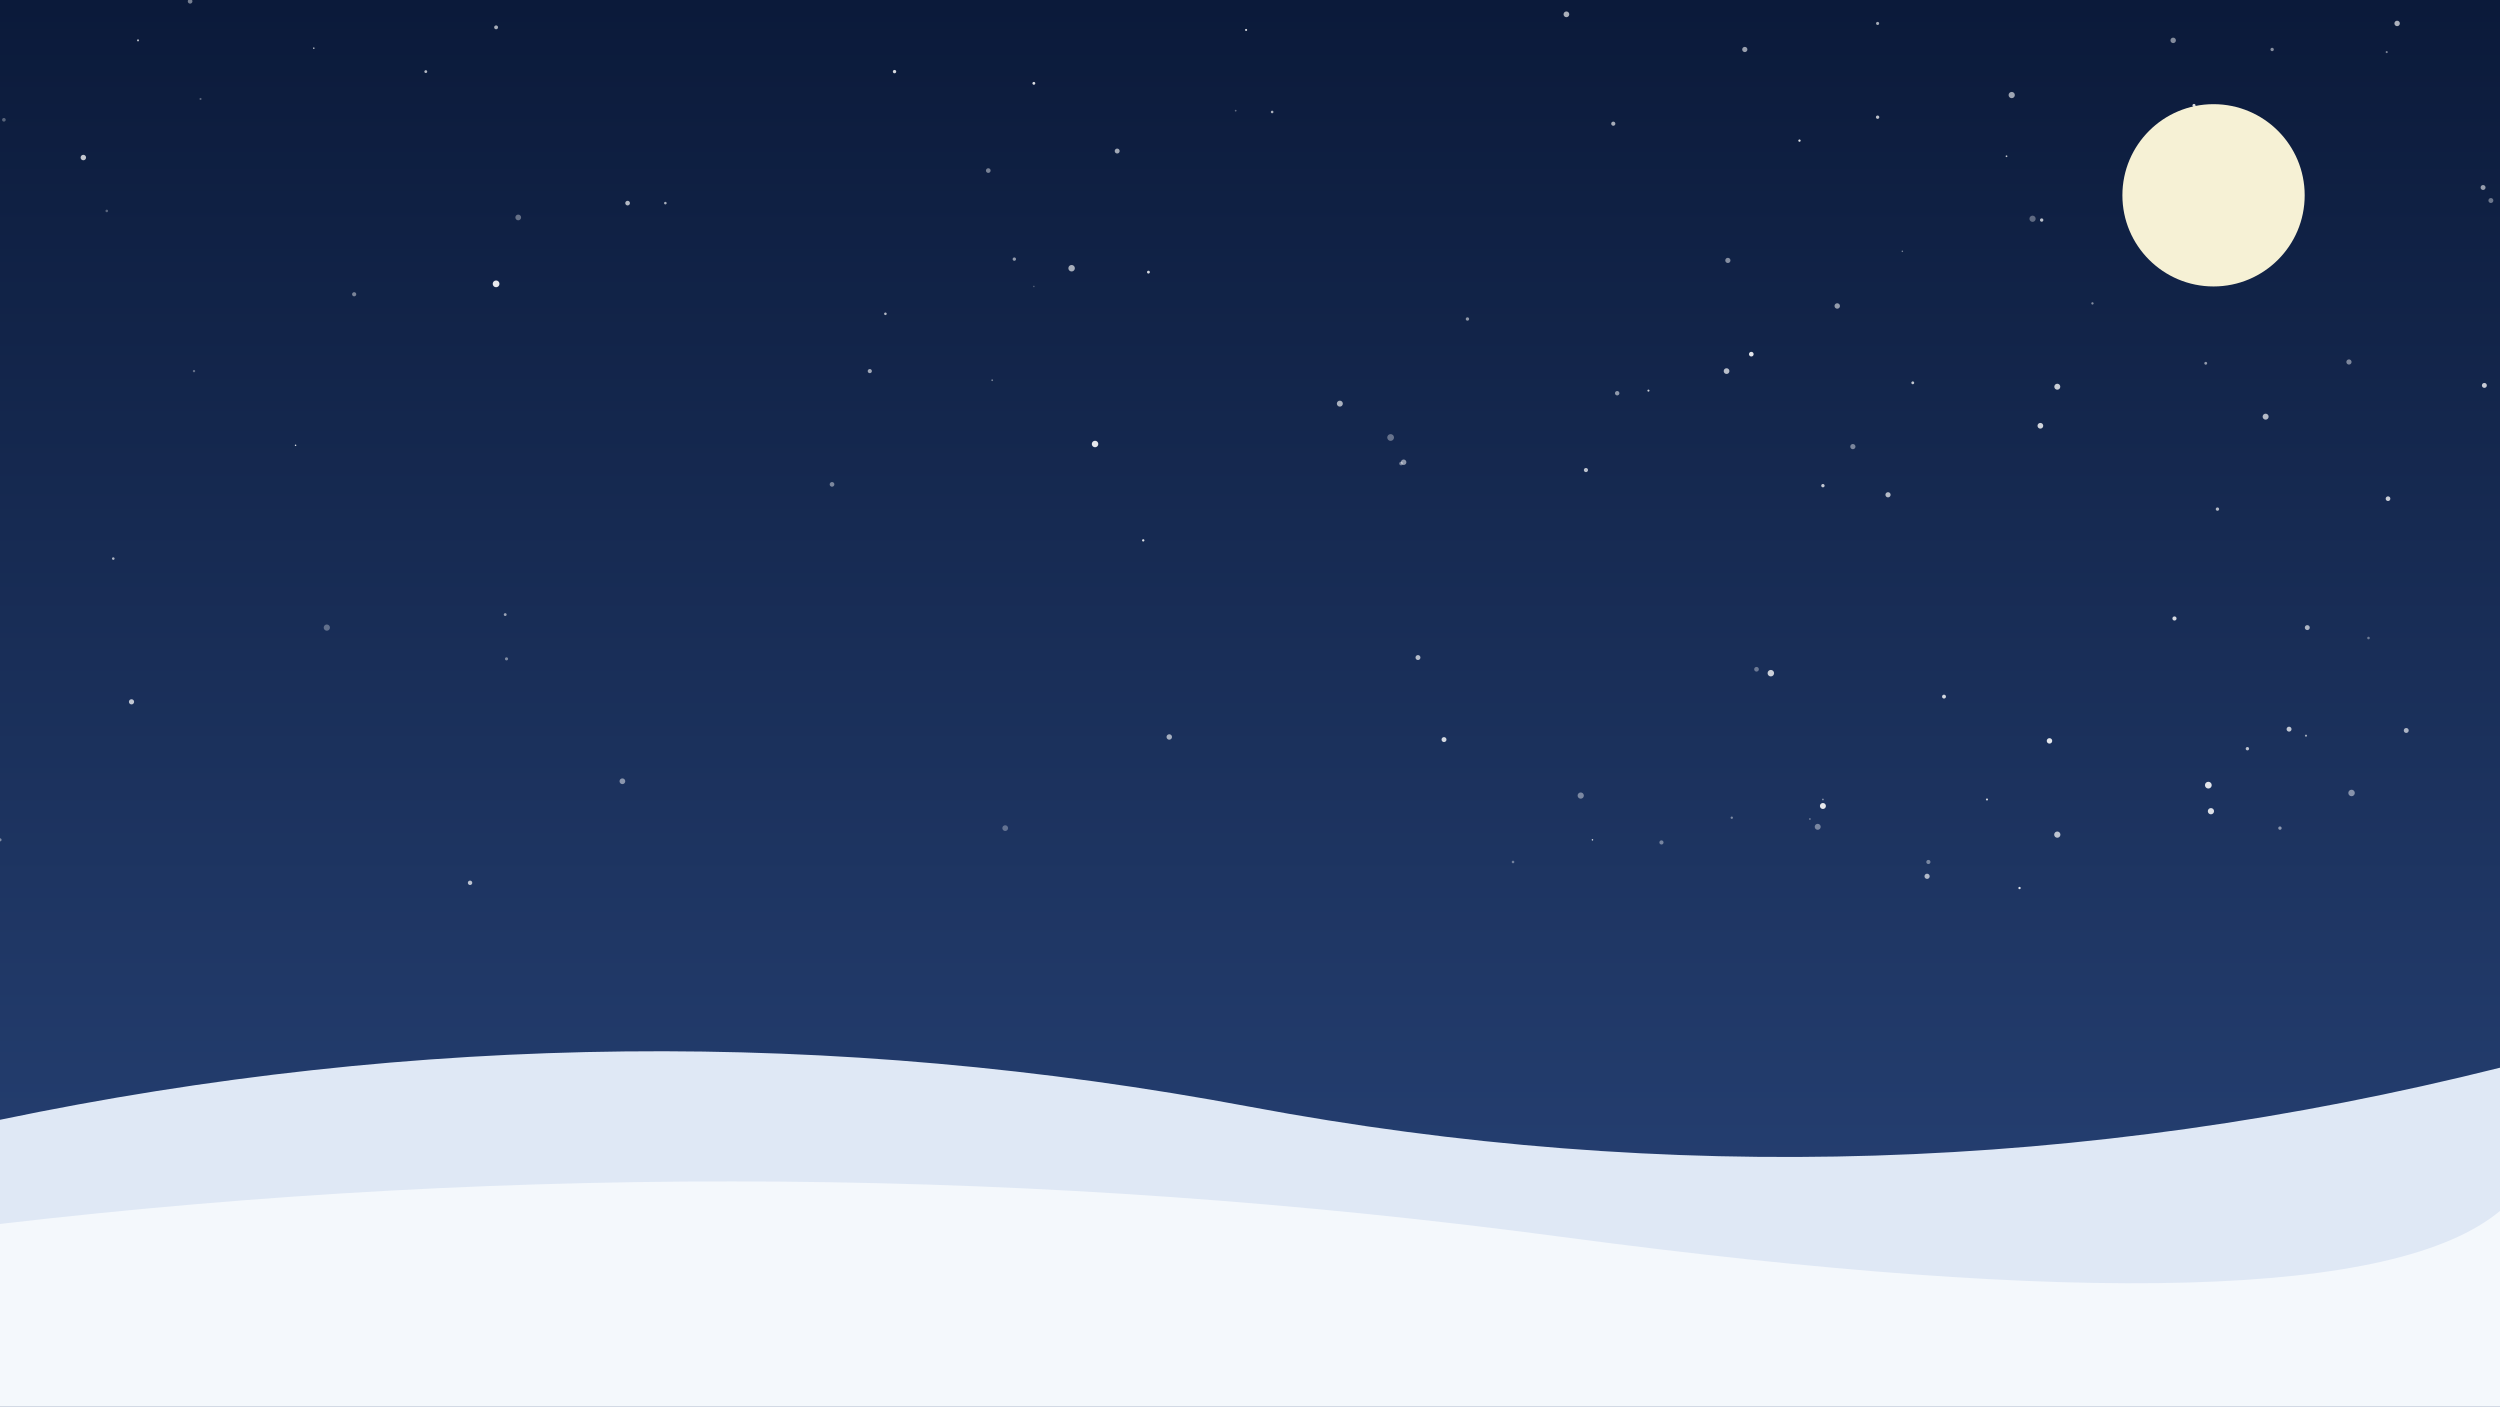
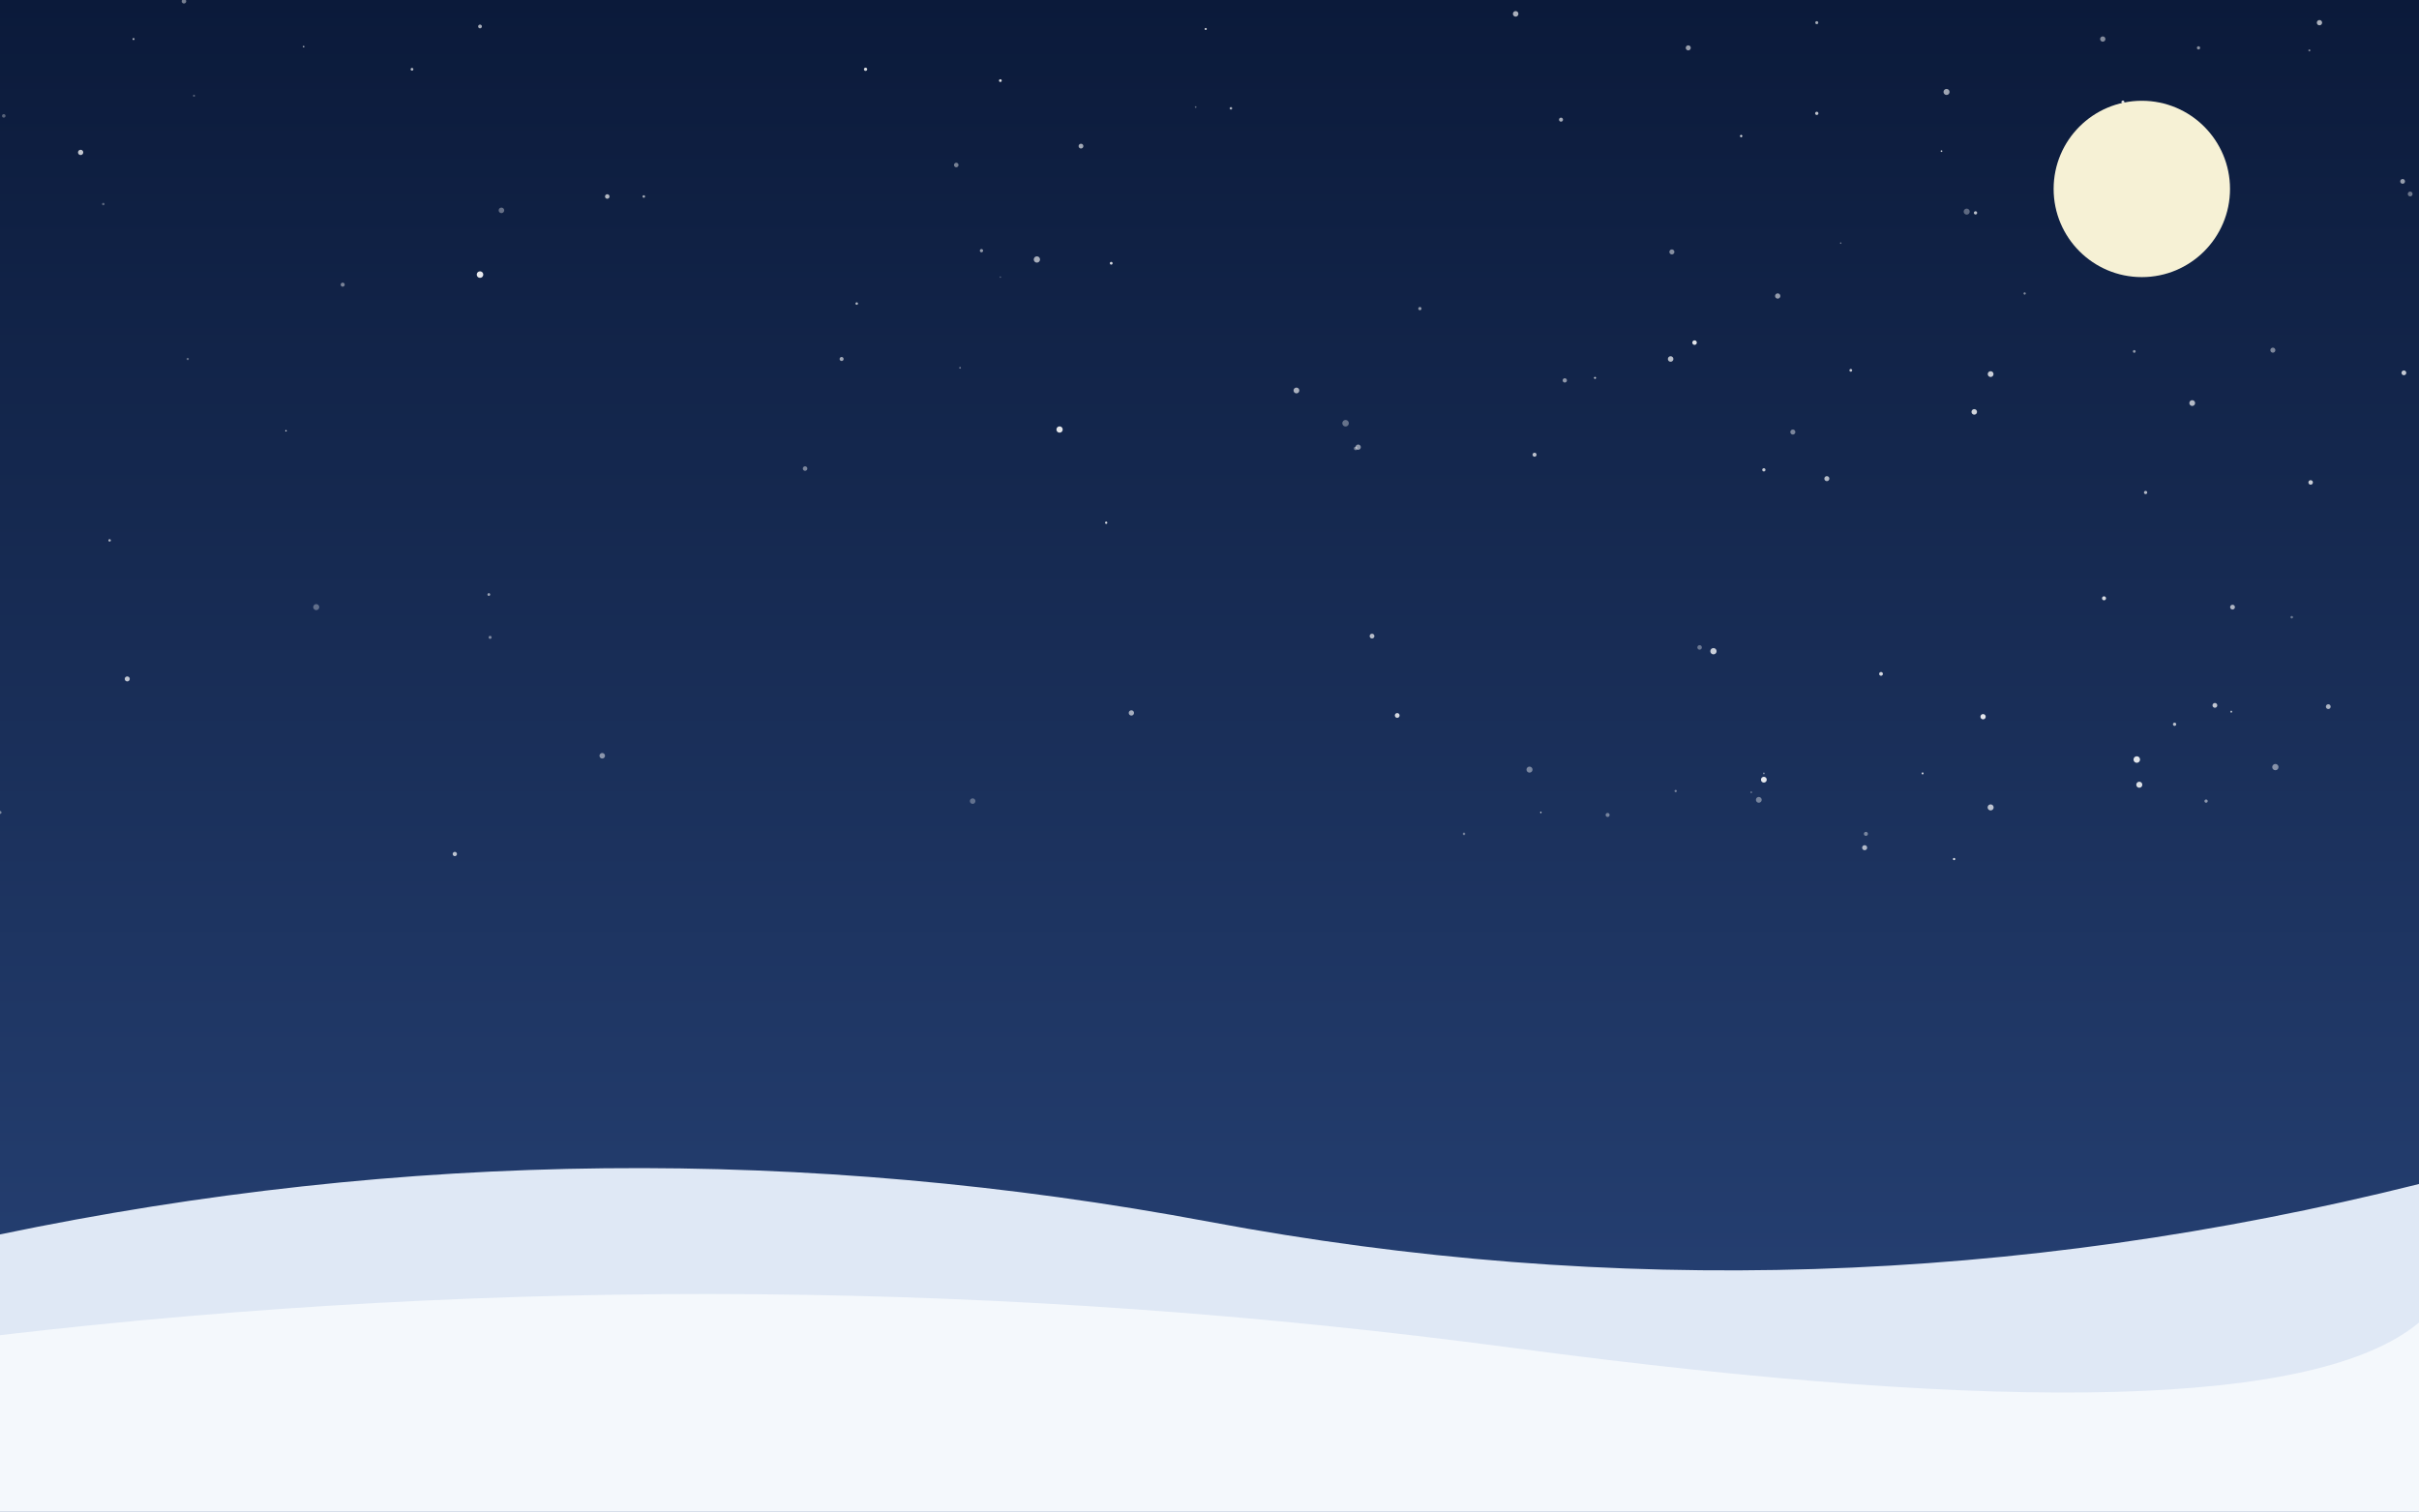
- <svg xmlns="http://www.w3.org/2000/svg" viewBox="0 0 1920 1080" width="1920" height="1080">
+ <svg xmlns="http://www.w3.org/2000/svg" viewBox="0 0 1920 1200" width="1920" height="1200">
  <defs>
    <linearGradient id="sky" x1="0" y1="0" x2="0" y2="1">
      <stop offset="0" stop-color="#0b1a3a" />
      <stop offset="1" stop-color="#29457a" />
    </linearGradient>
  </defs>
-   <rect width="1920" height="1080" fill="url(#sky)" />
+   <rect width="1920" height="1200" fill="url(#sky)" />
  <circle cx="0" cy="645" r="1.2" fill="#fff" opacity="0.43" />
  <circle cx="1400" cy="373" r="1.3" fill="#fff" opacity="0.75" />
  <circle cx="1450" cy="380" r="2.0" fill="#fff" opacity="0.68" />
  <circle cx="1568" cy="169" r="1.3" fill="#fff" opacity="0.72" />
  <circle cx="1340" cy="38" r="2.0" fill="#fff" opacity="0.58" />
  <circle cx="1771" cy="565" r="0.8" fill="#fff" opacity="0.61" />
  <circle cx="1772" cy="482" r="1.9" fill="#fff" opacity="0.65" />
  <circle cx="1751" cy="636" r="1.3" fill="#fff" opacity="0.50" />
  <circle cx="1607" cy="233" r="0.9" fill="#fff" opacity="0.48" />
  <circle cx="823" cy="206" r="2.5" fill="#fff" opacity="0.63" />
  <circle cx="1400" cy="614" r="0.7" fill="#fff" opacity="0.46" />
  <circle cx="1076" cy="356" r="1.4" fill="#fff" opacity="0.42" />
  <circle cx="1745" cy="38" r="1.3" fill="#fff" opacity="0.51" />
  <circle cx="1276" cy="647" r="1.6" fill="#fff" opacity="0.40" />
  <circle cx="779" cy="199" r="1.3" fill="#fff" opacity="0.55" />
  <circle cx="639" cy="372" r="1.8" fill="#fff" opacity="0.44" />
  <circle cx="1740" cy="320" r="2.3" fill="#fff" opacity="0.68" />
  <circle cx="1218" cy="361" r="1.6" fill="#fff" opacity="0.71" />
  <circle cx="1804" cy="278" r="2.0" fill="#fff" opacity="0.45" />
  <circle cx="1127" cy="245" r="1.3" fill="#fff" opacity="0.53" />
  <circle cx="1526" cy="614" r="0.8" fill="#fff" opacity="0.79" />
  <circle cx="149" cy="285" r="0.9" fill="#fff" opacity="0.35" />
  <circle cx="1913" cy="154" r="1.9" fill="#fff" opacity="0.39" />
  <circle cx="878" cy="415" r="0.9" fill="#fff" opacity="0.85" />
  <circle cx="1698" cy="623" r="2.4" fill="#fff" opacity="0.84" />
  <circle cx="1461" cy="193" r="0.6" fill="#fff" opacity="0.45" />
  <circle cx="146" cy="1" r="1.8" fill="#fff" opacity="0.44" />
  <circle cx="1423" cy="343" r="2.0" fill="#fff" opacity="0.44" />
  <circle cx="1694" cy="165" r="1.3" fill="#fff" opacity="0.84" />
  <circle cx="227" cy="342" r="0.6" fill="#fff" opacity="0.85" />
  <circle cx="1223" cy="645" r="0.6" fill="#fff" opacity="0.84" />
  <circle cx="361" cy="678" r="1.7" fill="#fff" opacity="0.71" />
  <circle cx="511" cy="156" r="1.0" fill="#fff" opacity="0.64" />
  <circle cx="101" cy="539" r="2.0" fill="#fff" opacity="0.73" />
  <circle cx="957" cy="23" r="0.8" fill="#fff" opacity="0.85" />
  <circle cx="251" cy="482" r="2.4" fill="#fff" opacity="0.32" />
  <circle cx="1696" cy="603" r="2.6" fill="#fff" opacity="0.87" />
  <circle cx="1469" cy="294" r="1.1" fill="#fff" opacity="0.74" />
  <circle cx="1694" cy="279" r="1.1" fill="#fff" opacity="0.54" />
  <circle cx="1703" cy="391" r="1.3" fill="#fff" opacity="0.67" />
  <circle cx="1411" cy="235" r="2.1" fill="#fff" opacity="0.55" />
  <circle cx="381" cy="218" r="2.6" fill="#fff" opacity="0.90" />
  <circle cx="1214" cy="611" r="2.4" fill="#fff" opacity="0.42" />
  <circle cx="1239" cy="95" r="1.6" fill="#fff" opacity="0.63" />
  <circle cx="1481" cy="662" r="1.6" fill="#fff" opacity="0.41" />
  <circle cx="858" cy="116" r="1.9" fill="#fff" opacity="0.61" />
  <circle cx="1078" cy="355" r="2.1" fill="#fff" opacity="0.52" />
  <circle cx="1442" cy="18" r="1.2" fill="#fff" opacity="0.63" />
  <circle cx="389" cy="506" r="1.2" fill="#fff" opacity="0.44" />
  <circle cx="1266" cy="300" r="0.8" fill="#fff" opacity="0.76" />
  <circle cx="1580" cy="641" r="2.4" fill="#fff" opacity="0.71" />
  <circle cx="1841" cy="18" r="2.1" fill="#fff" opacity="0.66" />
  <circle cx="1390" cy="629" r="0.7" fill="#fff" opacity="0.38" />
  <circle cx="154" cy="76" r="0.8" fill="#fff" opacity="0.31" />
  <circle cx="1162" cy="662" r="1.0" fill="#fff" opacity="0.38" />
  <circle cx="388" cy="472" r="1.1" fill="#fff" opacity="0.57" />
  <circle cx="1908" cy="296" r="1.9" fill="#fff" opacity="0.76" />
  <circle cx="762" cy="292" r="0.7" fill="#fff" opacity="0.44" />
  <circle cx="1551" cy="682" r="0.9" fill="#fff" opacity="0.86" />
  <circle cx="977" cy="86" r="1.0" fill="#fff" opacity="0.66" />
  <circle cx="327" cy="55" r="1.1" fill="#fff" opacity="0.69" />
  <circle cx="1068" cy="336" r="2.6" fill="#fff" opacity="0.35" />
  <circle cx="794" cy="220" r="0.6" fill="#fff" opacity="0.30" />
  <circle cx="794" cy="64" r="1.1" fill="#fff" opacity="0.85" />
  <circle cx="1493" cy="535" r="1.5" fill="#fff" opacity="0.81" />
  <circle cx="1848" cy="561" r="1.9" fill="#fff" opacity="0.64" />
  <circle cx="668" cy="285" r="1.6" fill="#fff" opacity="0.60" />
  <circle cx="1089" cy="505" r="1.9" fill="#fff" opacity="0.68" />
  <circle cx="1400" cy="619" r="2.3" fill="#fff" opacity="0.89" />
  <circle cx="841" cy="341" r="2.5" fill="#fff" opacity="0.89" />
  <circle cx="687" cy="55" r="1.3" fill="#fff" opacity="0.83" />
  <circle cx="1360" cy="517" r="2.5" fill="#fff" opacity="0.77" />
  <circle cx="398" cy="167" r="2.2" fill="#fff" opacity="0.36" />
  <circle cx="1758" cy="560" r="1.9" fill="#fff" opacity="0.73" />
  <circle cx="1029" cy="310" r="2.3" fill="#fff" opacity="0.64" />
  <circle cx="1678" cy="189" r="2.0" fill="#fff" opacity="0.56" />
  <circle cx="759" cy="131" r="1.8" fill="#fff" opacity="0.44" />
  <circle cx="1726" cy="575" r="1.3" fill="#fff" opacity="0.71" />
  <circle cx="1685" cy="81" r="1.2" fill="#fff" opacity="0.85" />
  <circle cx="3" cy="92" r="1.4" fill="#fff" opacity="0.31" />
  <circle cx="1330" cy="628" r="0.9" fill="#fff" opacity="0.43" />
  <circle cx="1819" cy="490" r="1.0" fill="#fff" opacity="0.37" />
  <circle cx="1203" cy="11" r="2.2" fill="#fff" opacity="0.65" />
  <circle cx="1442" cy="90" r="1.3" fill="#fff" opacity="0.73" />
  <circle cx="1834" cy="383" r="1.8" fill="#fff" opacity="0.77" />
  <circle cx="1349" cy="514" r="1.8" fill="#fff" opacity="0.36" />
  <circle cx="87" cy="429" r="1.0" fill="#fff" opacity="0.65" />
  <circle cx="482" cy="156" r="1.8" fill="#fff" opacity="0.68" />
  <circle cx="1561" cy="168" r="2.4" fill="#fff" opacity="0.33" />
  <circle cx="1326" cy="285" r="2.2" fill="#fff" opacity="0.70" />
  <circle cx="1545" cy="73" r="2.4" fill="#fff" opacity="0.60" />
  <circle cx="1580" cy="297" r="2.3" fill="#fff" opacity="0.77" />
  <circle cx="1396" cy="635" r="2.3" fill="#fff" opacity="0.41" />
  <circle cx="1382" cy="108" r="0.9" fill="#fff" opacity="0.87" />
  <circle cx="1833" cy="40" r="0.8" fill="#fff" opacity="0.46" />
  <circle cx="1806" cy="609" r="2.5" fill="#fff" opacity="0.47" />
  <circle cx="381" cy="21" r="1.5" fill="#fff" opacity="0.64" />
  <circle cx="272" cy="226" r="1.6" fill="#fff" opacity="0.44" />
  <circle cx="106" cy="31" r="0.8" fill="#fff" opacity="0.68" />
  <circle cx="898" cy="566" r="2.1" fill="#fff" opacity="0.61" />
  <circle cx="1345" cy="272" r="1.8" fill="#fff" opacity="0.88" />
  <circle cx="1480" cy="673" r="2.0" fill="#fff" opacity="0.66" />
  <circle cx="1541" cy="120" r="0.7" fill="#fff" opacity="0.74" />
  <circle cx="1242" cy="302" r="1.7" fill="#fff" opacity="0.53" />
  <circle cx="949" cy="85" r="0.7" fill="#fff" opacity="0.35" />
  <circle cx="680" cy="241" r="1.0" fill="#fff" opacity="0.68" />
  <circle cx="241" cy="37" r="0.6" fill="#fff" opacity="0.80" />
  <circle cx="1669" cy="31" r="2.1" fill="#fff" opacity="0.49" />
  <circle cx="772" cy="636" r="2.2" fill="#fff" opacity="0.31" />
  <circle cx="1907" cy="144" r="1.9" fill="#fff" opacity="0.56" />
  <circle cx="64" cy="121" r="2.1" fill="#fff" opacity="0.75" />
  <circle cx="478" cy="600" r="2.2" fill="#fff" opacity="0.49" />
  <circle cx="882" cy="209" r="1.1" fill="#fff" opacity="0.83" />
  <circle cx="1670" cy="475" r="1.6" fill="#fff" opacity="0.82" />
  <circle cx="1574" cy="569" r="2.1" fill="#fff" opacity="0.88" />
  <circle cx="1327" cy="200" r="2.0" fill="#fff" opacity="0.49" />
  <circle cx="1659" cy="114" r="2.3" fill="#fff" opacity="0.70" />
  <circle cx="1567" cy="327" r="2.2" fill="#fff" opacity="0.80" />
  <circle cx="82" cy="162" r="1.0" fill="#fff" opacity="0.31" />
  <circle cx="1109" cy="568" r="1.9" fill="#fff" opacity="0.81" />
  <circle cx="1700" cy="150" r="70" fill="#f6f1d5" />
-   <path d="M0 860 Q480 760 960 850 T1920 820 V1080 H0Z" fill="#dfe8f5" />
-   <path d="M0 940 Q600 870 1200 950 T1920 930 V1080 H0Z" fill="#f4f8fc" />
+   <path d="M0 980 Q480 880 960 970 T1920 940 V1200 H0Z" fill="#dfe8f5" />
+   <path d="M0 1060 Q600 990 1200 1070 T1920 1050 V1200 H0Z" fill="#f4f8fc" />
</svg>
